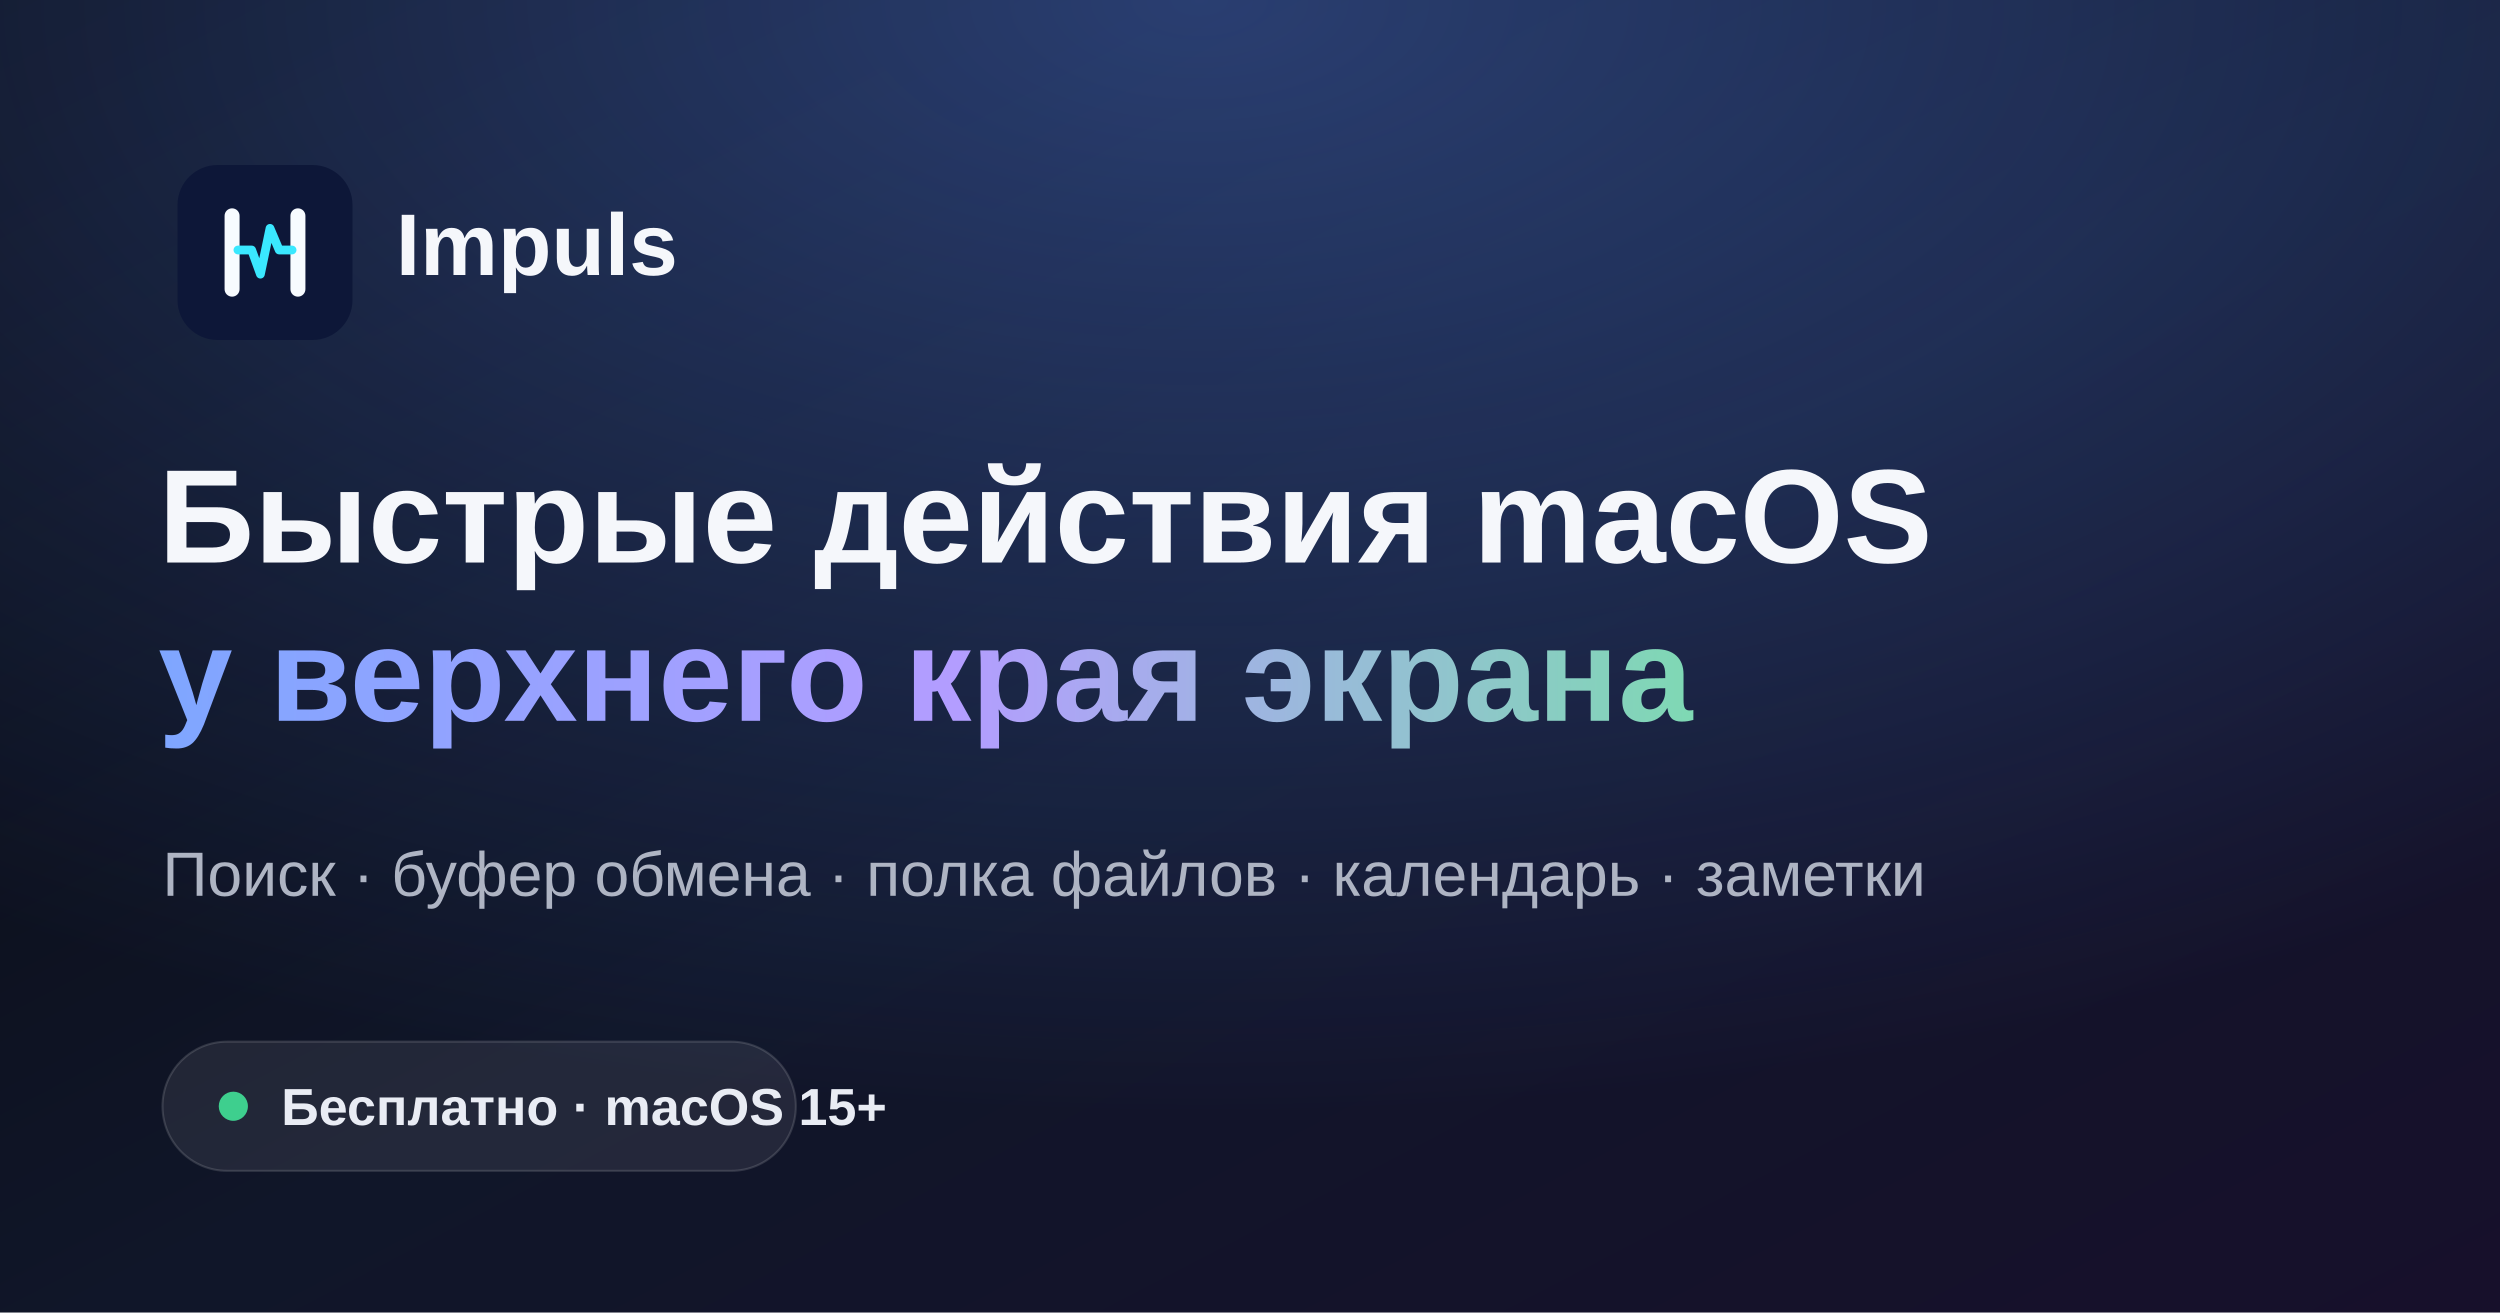
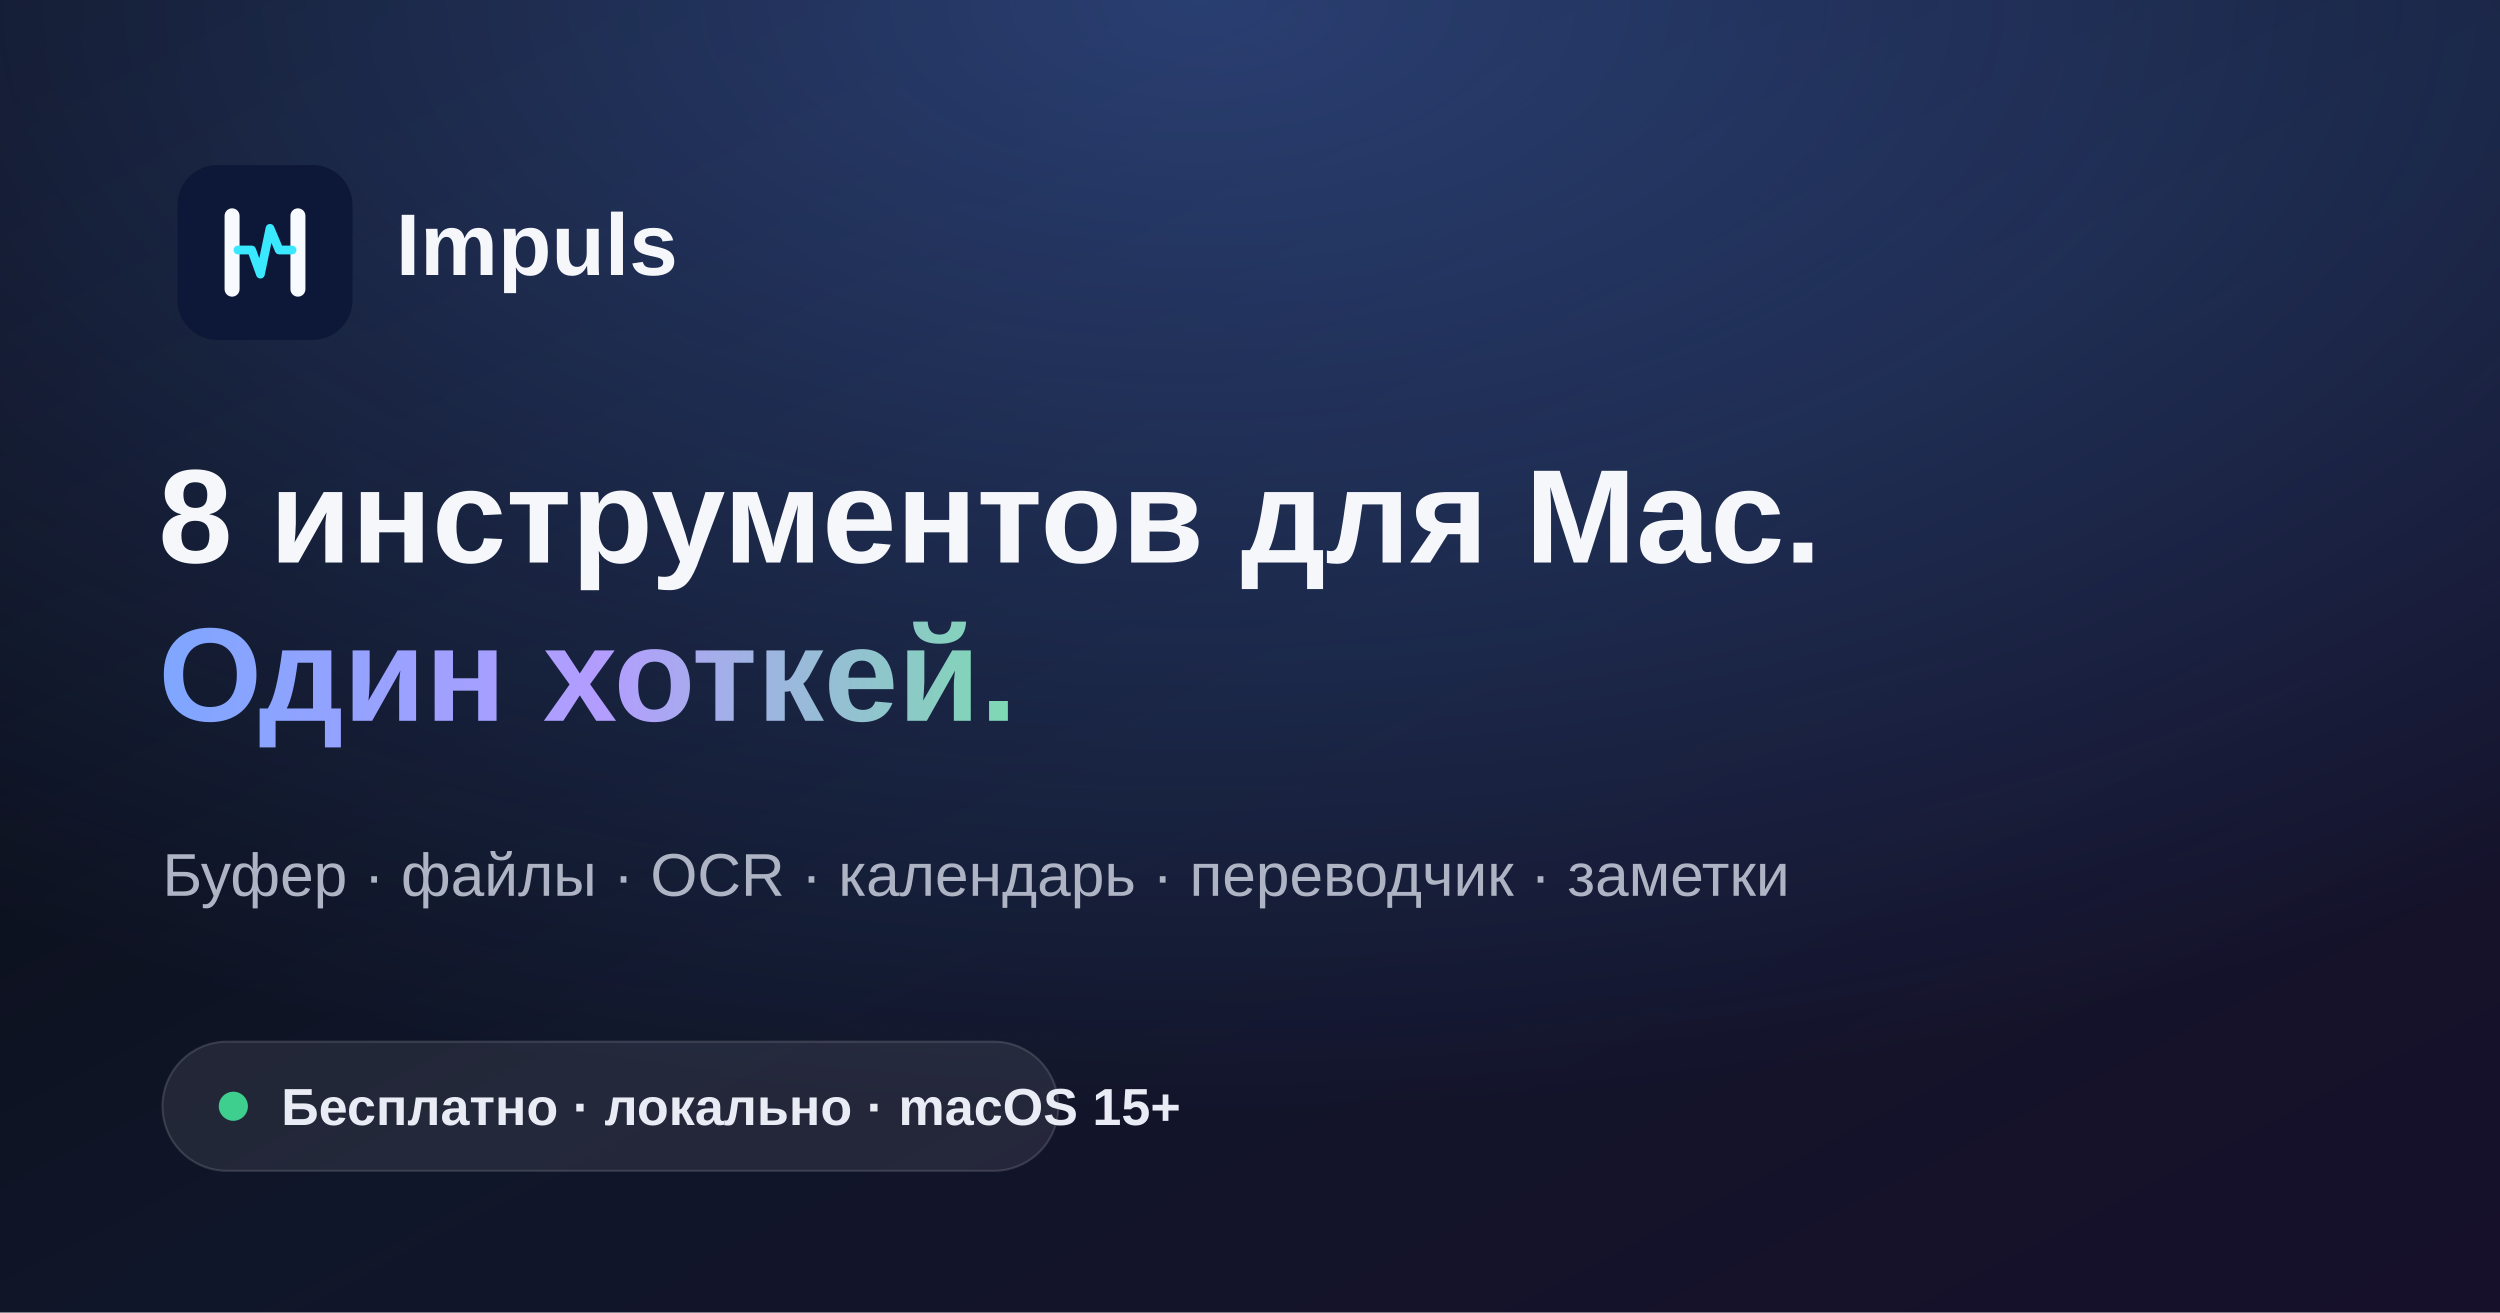
<svg xmlns="http://www.w3.org/2000/svg" width="1200" height="630" viewBox="0 0 1200 630" role="img" aria-labelledby="title desc">
  <defs>
    <linearGradient id="bg" x1="0" y1="0" x2="1" y2="1">
      <stop offset="0" stop-color="#07080d" />
      <stop offset="0.52" stop-color="#101629" />
      <stop offset="1" stop-color="#17102b" />
    </linearGradient>
    <radialGradient id="g1" cx="0.48" cy="0" r="0.85">
      <stop offset="0" stop-color="#5b8cff" stop-opacity="0.38" />
      <stop offset="1" stop-color="#5b8cff" stop-opacity="0" />
    </radialGradient>
    <linearGradient id="accent" x1="0" y1="0" x2="1" y2="0">
      <stop offset="0" stop-color="#7fa6ff" />
      <stop offset="0.52" stop-color="#b39dff" />
      <stop offset="1" stop-color="#7fd8b4" />
    </linearGradient>
  </defs>
  <rect width="1200" height="630" fill="url(#bg)" />
  <rect width="1200" height="630" fill="url(#g1)" />
  <g transform="translate(76 70) scale(.2)">
    <rect x="46" y="46" width="420" height="420" rx="96" fill="#0d1738" />
    <rect x="159" y="150" width="36" height="212" rx="18" fill="#f7fbff" />
    <rect x="317" y="150" width="36" height="212" rx="18" fill="#f7fbff" />
    <path d="M191 250h33l21 58 23-110 22 52h31" fill="none" stroke="#3ae8ff" stroke-width="21" stroke-linecap="round" stroke-linejoin="round" />
  </g>
  <text x="190" y="132" fill="#f5f7fb" font-family="-apple-system,BlinkMacSystemFont,Segoe UI,Arial,sans-serif" font-size="42" font-weight="700">Impuls</text>
-   <text x="76" y="270" fill="#f5f7fb" font-family="-apple-system,BlinkMacSystemFont,Segoe UI,Arial,sans-serif" font-size="64" font-weight="700">Быстрые действия macOS</text>
-   <text x="76" y="346" fill="url(#accent)" font-family="-apple-system,BlinkMacSystemFont,Segoe UI,Arial,sans-serif" font-size="64" font-weight="700">у верхнего края экрана</text>
-   <text x="78" y="430" fill="#aeb4c3" font-family="-apple-system,BlinkMacSystemFont,Segoe UI,Arial,sans-serif" font-size="30">Поиск · буфер обмена · полка файлов · календарь · заметки</text>
+   <text x="76" y="270" fill="#f5f7fb" font-family="-apple-system,BlinkMacSystemFont,Segoe UI,Arial,sans-serif" font-size="64" font-weight="700">8 инструментов для Mac.</text>
+   <text x="76" y="346" fill="url(#accent)" font-family="-apple-system,BlinkMacSystemFont,Segoe UI,Arial,sans-serif" font-size="64" font-weight="700">Один хоткей.</text>
+   <text x="78" y="430" fill="#aeb4c3" font-family="-apple-system,BlinkMacSystemFont,Segoe UI,Arial,sans-serif" font-size="29">Буфер · файлы · OCR · календарь · переводчик · заметки</text>
  <g transform="translate(78 500)">
-     <rect width="304" height="62" rx="31" fill="#fff" fill-opacity="0.08" stroke="#fff" stroke-opacity="0.14" />
+     <rect width="430" height="62" rx="31" fill="#fff" fill-opacity="0.08" stroke="#fff" stroke-opacity="0.14" />
    <circle cx="34" cy="31" r="7" fill="#3ecf8e" />
-     <text x="57" y="40" fill="#e9ecf4" font-family="-apple-system,BlinkMacSystemFont,Segoe UI,Arial,sans-serif" font-size="25" font-weight="600">Бесплатно · macOS 15+</text>
+     <text x="57" y="40" fill="#e9ecf4" font-family="-apple-system,BlinkMacSystemFont,Segoe UI,Arial,sans-serif" font-size="25" font-weight="600">Бесплатно · локально · macOS 15+</text>
  </g>
</svg>
